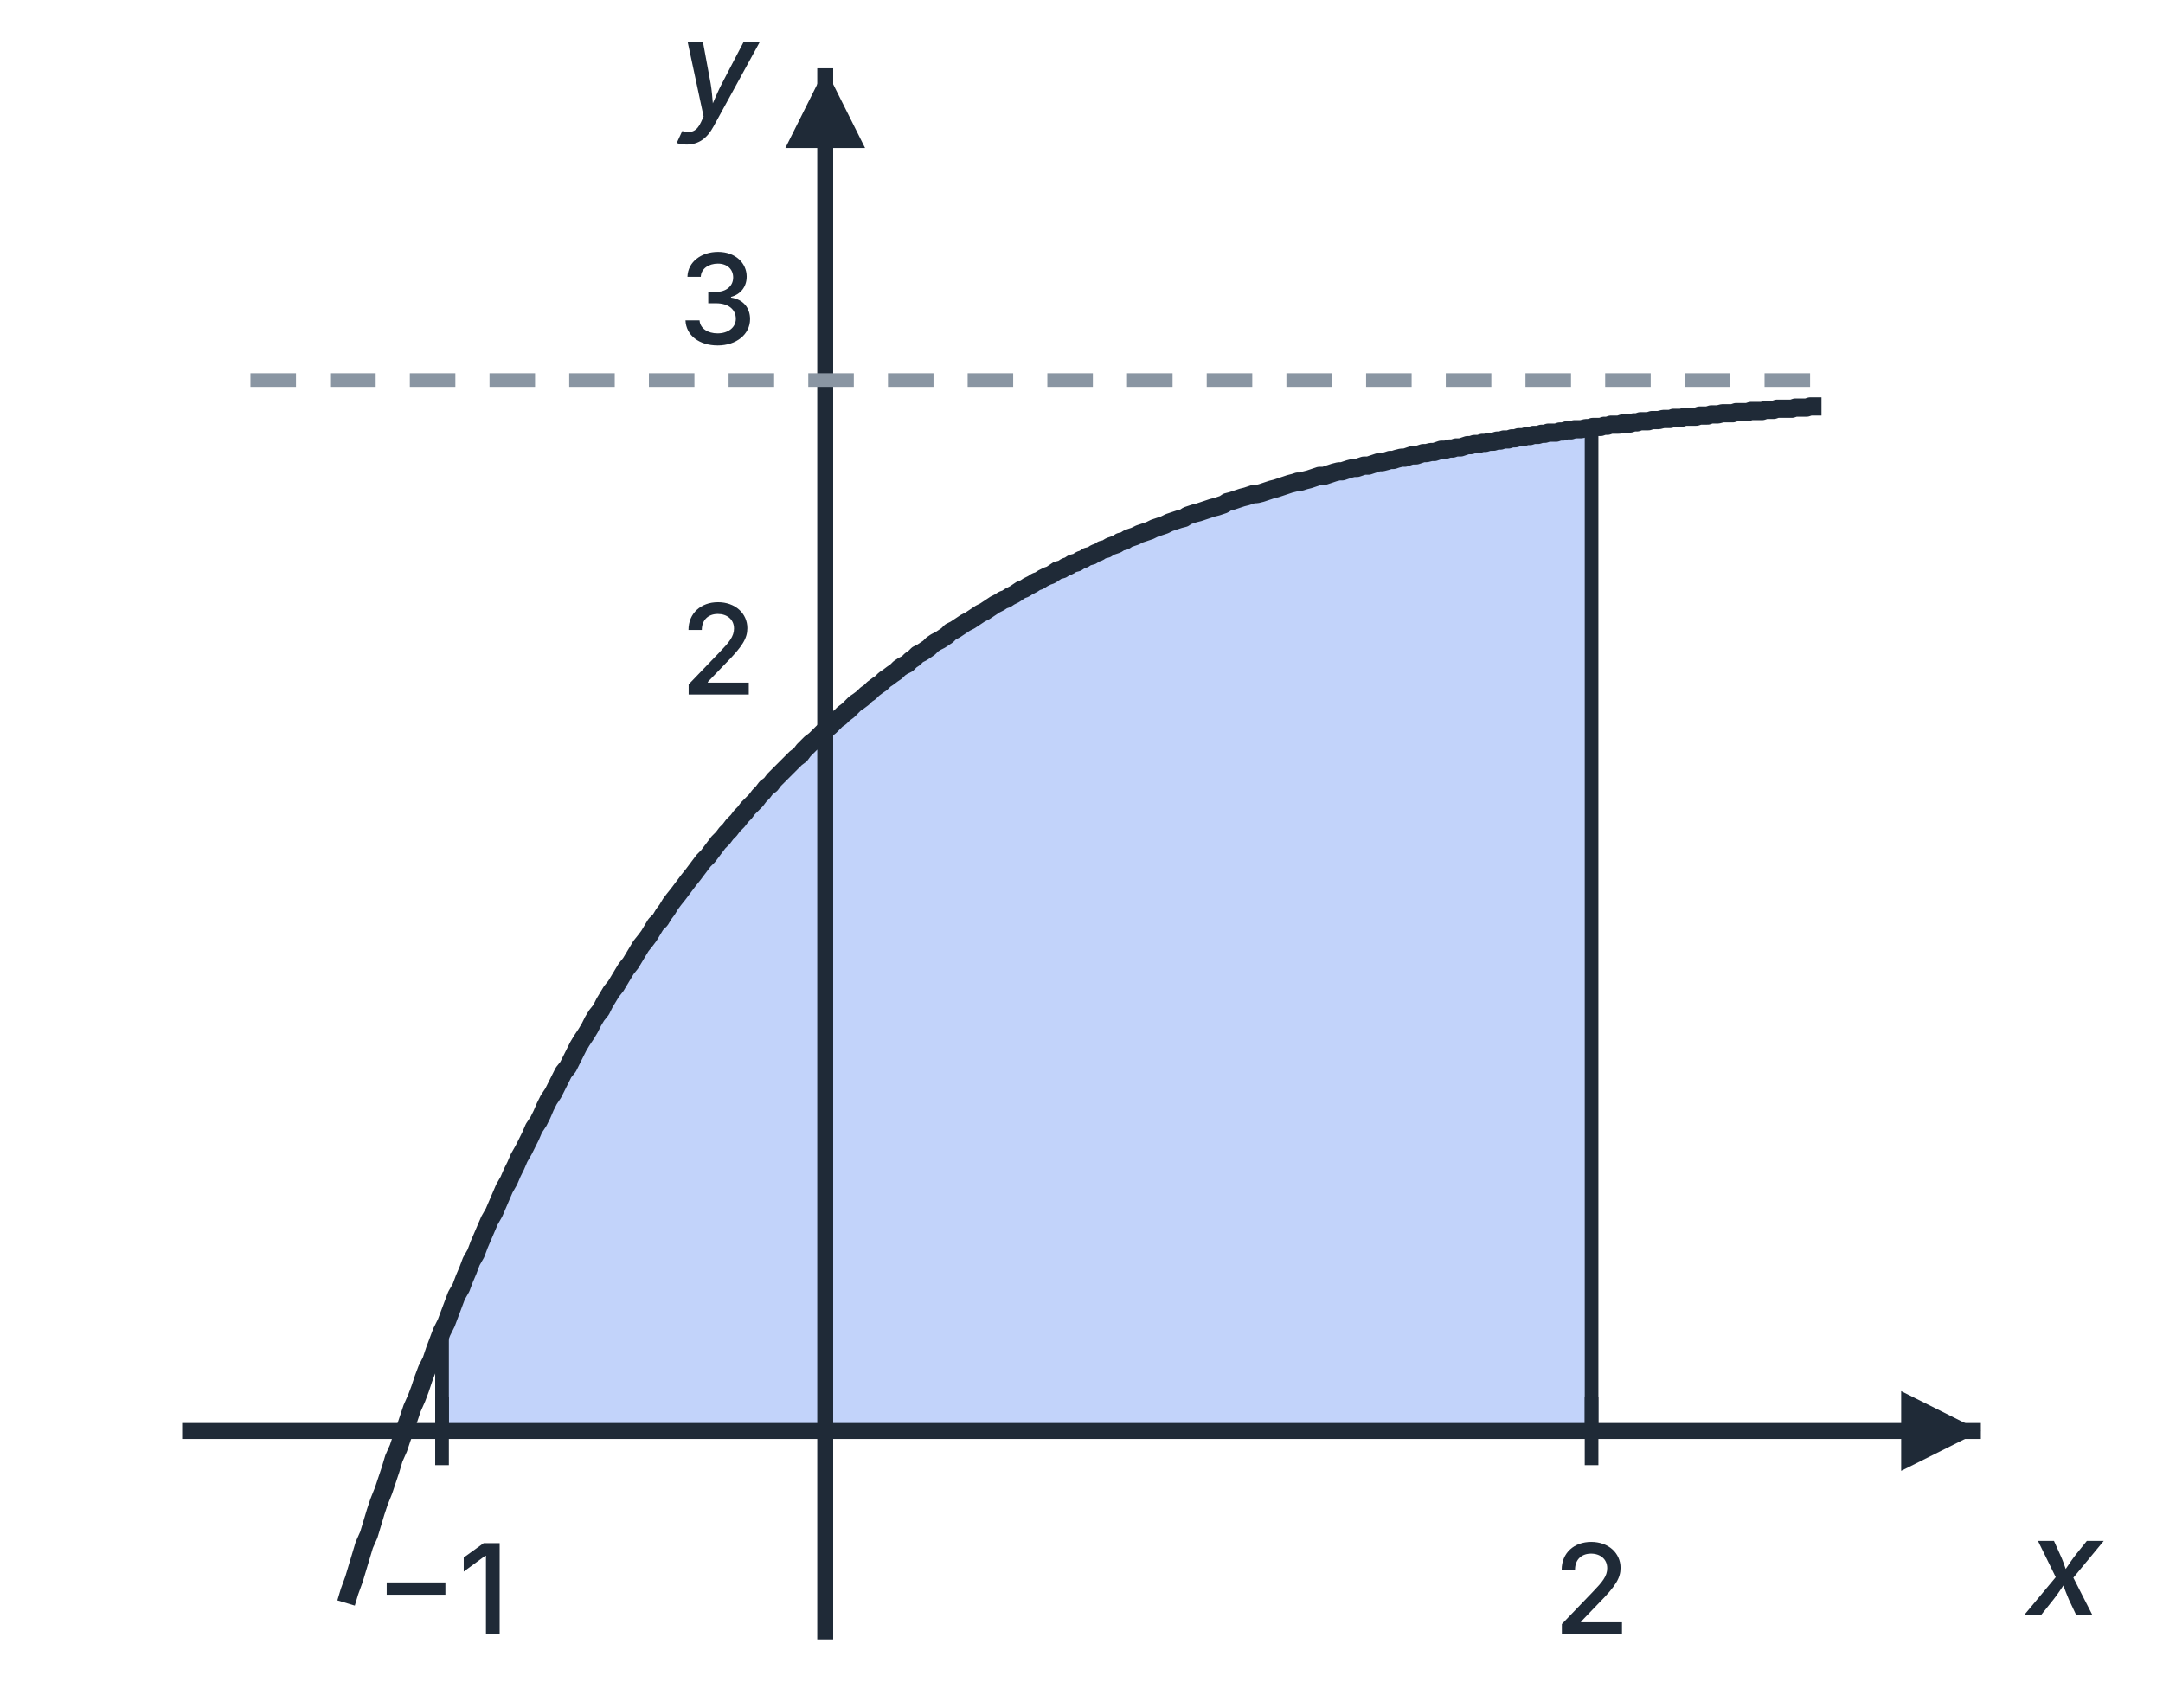
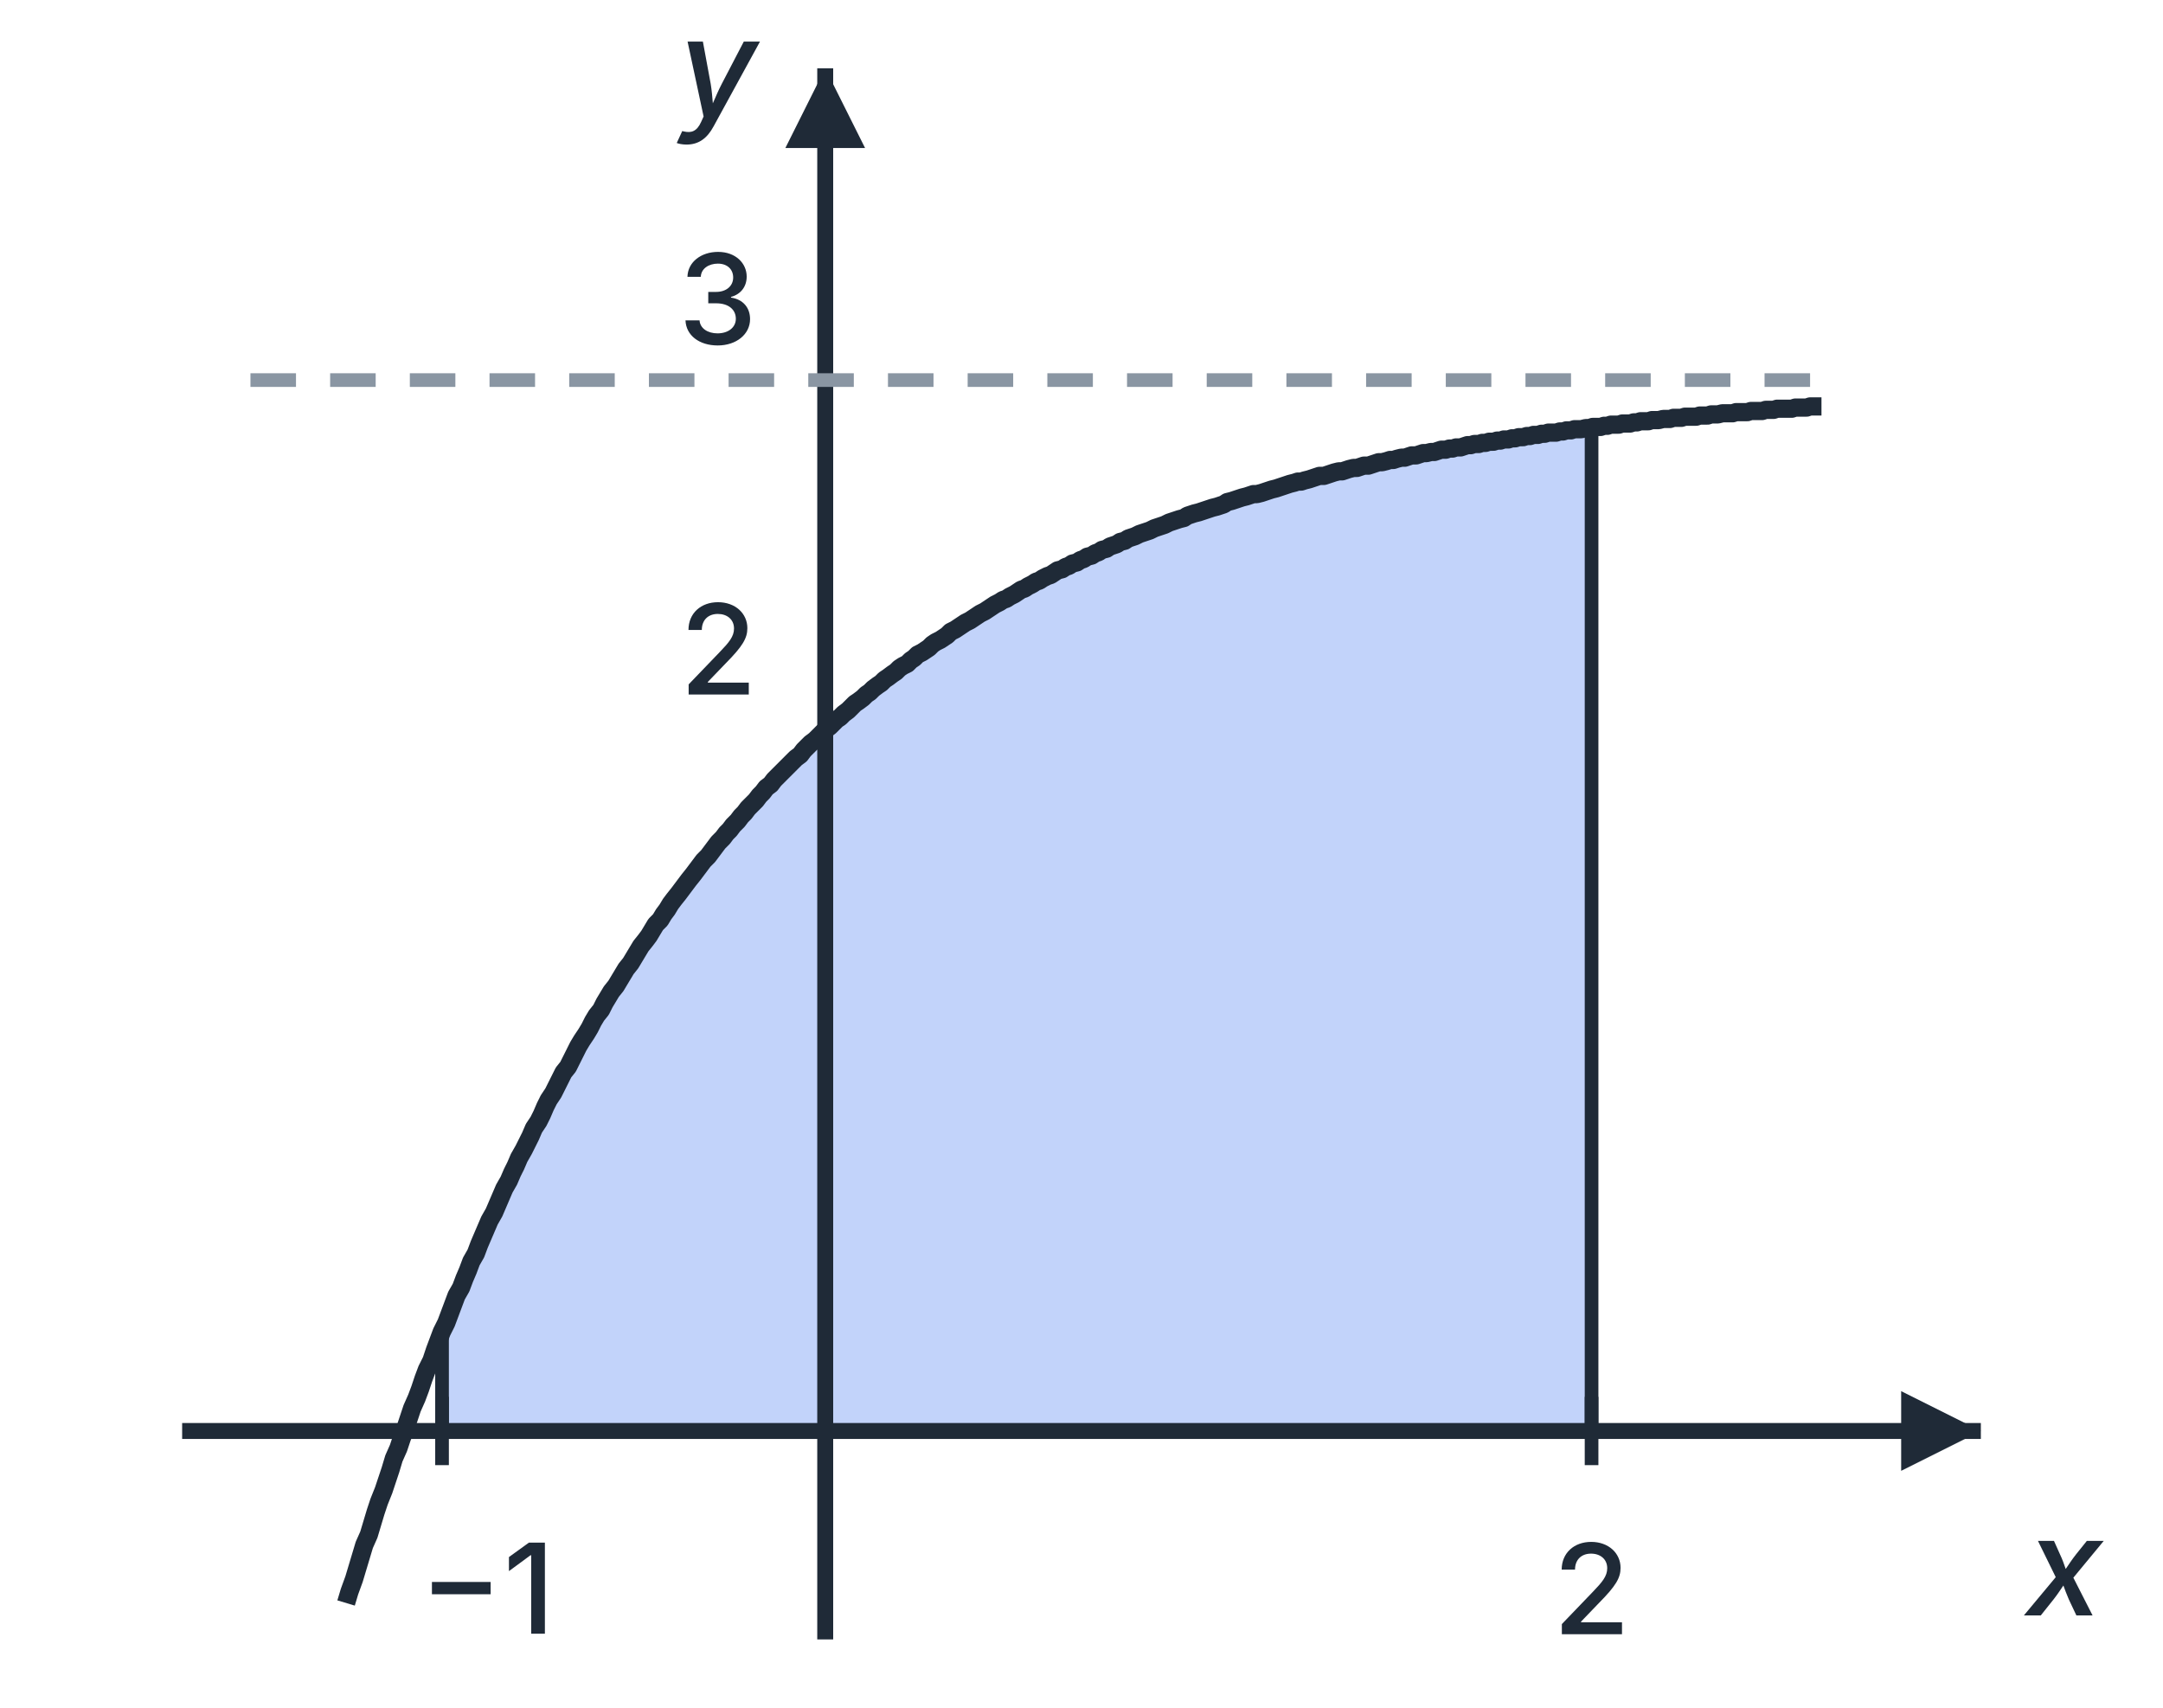
<svg xmlns="http://www.w3.org/2000/svg" viewBox="0 0 190 150" width="190" height="150" font-family="Inter, Arial, sans-serif">
  <polygon points="38.8,117.0 39.3,115.8 39.8,114.6 40.3,113.3 40.8,112.2 41.4,111.0 41.9,109.8 42.4,108.7 42.9,107.6 43.4,106.5 43.9,105.4 44.4,104.3 44.9,103.2 45.4,102.2 45.9,101.2 46.4,100.2 46.9,99.2 47.4,98.2 47.9,97.2 48.4,96.3 48.9,95.3 49.4,94.4 49.9,93.5 50.4,92.6 50.9,91.7 51.5,90.9 52.0,90.0 52.5,89.2 53.0,88.3 53.5,87.5 54.0,86.7 54.5,85.9 55.0,85.1 55.5,84.4 56.0,83.6 56.5,82.9 57.0,82.1 57.5,81.4 58.0,80.7 58.5,80.0 59.0,79.3 59.5,78.6 60.0,77.9 60.5,77.3 61.0,76.6 61.5,76.0 62.1,75.3 62.6,74.7 63.1,74.1 63.6,73.5 64.1,72.9 64.6,72.3 65.1,71.7 65.6,71.2 66.1,70.6 66.6,70.0 67.1,69.5 67.6,69.0 68.1,68.4 68.6,67.9 69.1,67.4 69.6,66.9 70.1,66.4 70.6,65.9 71.1,65.4 71.6,64.9 72.2,64.5 72.7,64.0 73.2,63.5 73.7,63.1 74.2,62.7 74.7,62.2 75.2,61.8 75.7,61.4 76.2,60.9 76.7,60.5 77.2,60.1 77.7,59.7 78.2,59.3 78.7,59.0 79.2,58.6 79.7,58.2 80.2,57.8 80.7,57.5 81.2,57.1 81.7,56.8 82.2,56.4 82.8,56.1 83.3,55.7 83.8,55.4 84.3,55.1 84.8,54.7 85.3,54.4 85.8,54.1 86.3,53.8 86.8,53.5 87.3,53.2 87.8,52.9 88.3,52.6 88.8,52.3 89.3,52.0 89.8,51.8 90.3,51.5 90.8,51.2 91.3,51.0 91.8,50.7 92.3,50.4 92.9,50.2 93.4,49.9 93.9,49.7 94.4,49.4 94.9,49.2 95.4,49.0 95.9,48.7 96.4,48.5 96.9,48.3 97.4,48.1 97.9,47.8 98.4,47.6 98.9,47.4 99.4,47.2 99.9,47.0 100.4,46.8 100.9,46.6 101.4,46.4 101.9,46.2 102.4,46.0 102.9,45.8 103.5,45.6 104.0,45.5 104.5,45.3 105.0,45.1 105.5,44.9 106.0,44.8 106.5,44.6 107.0,44.4 107.5,44.3 108.0,44.1 108.5,43.9 109.0,43.8 109.5,43.6 110.0,43.5 110.5,43.3 111.0,43.2 111.5,43.0 112.0,42.9 112.5,42.7 113.0,42.6 113.6,42.5 114.1,42.3 114.6,42.2 115.1,42.1 115.6,41.9 116.1,41.8 116.6,41.7 117.1,41.6 117.6,41.4 118.1,41.3 118.6,41.2 119.1,41.1 119.6,41.0 120.1,40.9 120.6,40.7 121.1,40.6 121.6,40.5 122.1,40.4 122.6,40.3 123.1,40.2 123.6,40.1 124.2,40.0 124.7,39.9 125.2,39.8 125.7,39.7 126.2,39.6 126.7,39.5 127.2,39.4 127.7,39.4 128.2,39.3 128.7,39.2 129.2,39.1 129.7,39.0 130.2,38.9 130.7,38.8 131.2,38.8 131.7,38.7 132.2,38.6 132.7,38.5 133.2,38.4 133.7,38.4 134.3,38.3 134.8,38.2 135.3,38.2 135.8,38.1 136.3,38.0 136.8,37.9 137.3,37.9 137.8,37.8 138.3,37.7 138.8,37.7 139.3,37.6 139.8,37.5 139.8,125.7 139.3,125.7 138.8,125.7 138.3,125.7 137.8,125.7 137.3,125.7 136.8,125.7 136.3,125.7 135.8,125.7 135.3,125.7 134.8,125.7 134.3,125.7 133.7,125.7 133.2,125.7 132.7,125.7 132.2,125.7 131.7,125.7 131.2,125.7 130.7,125.7 130.2,125.7 129.7,125.7 129.2,125.7 128.7,125.7 128.2,125.7 127.7,125.7 127.2,125.7 126.7,125.7 126.2,125.7 125.7,125.7 125.2,125.7 124.7,125.7 124.2,125.7 123.6,125.7 123.1,125.7 122.6,125.7 122.1,125.7 121.6,125.7 121.1,125.7 120.6,125.7 120.1,125.7 119.6,125.7 119.1,125.7 118.6,125.7 118.1,125.7 117.6,125.7 117.1,125.7 116.6,125.7 116.1,125.7 115.6,125.7 115.1,125.7 114.6,125.7 114.1,125.7 113.6,125.7 113.0,125.7 112.5,125.7 112.0,125.7 111.5,125.7 111.0,125.7 110.5,125.7 110.0,125.7 109.5,125.7 109.0,125.7 108.5,125.7 108.0,125.7 107.5,125.7 107.0,125.7 106.5,125.7 106.0,125.7 105.5,125.7 105.0,125.7 104.5,125.7 104.0,125.7 103.5,125.7 102.9,125.7 102.4,125.7 101.9,125.7 101.4,125.7 100.9,125.7 100.4,125.7 99.9,125.7 99.4,125.7 98.9,125.7 98.4,125.7 97.9,125.7 97.4,125.7 96.9,125.7 96.4,125.7 95.9,125.7 95.4,125.7 94.9,125.7 94.4,125.7 93.9,125.7 93.4,125.7 92.9,125.7 92.3,125.7 91.8,125.7 91.3,125.7 90.8,125.7 90.3,125.7 89.8,125.7 89.3,125.7 88.8,125.7 88.3,125.7 87.8,125.7 87.3,125.7 86.8,125.7 86.3,125.7 85.8,125.7 85.3,125.7 84.8,125.7 84.3,125.7 83.8,125.7 83.3,125.7 82.8,125.7 82.2,125.7 81.7,125.7 81.2,125.7 80.7,125.7 80.2,125.7 79.7,125.7 79.2,125.7 78.7,125.7 78.2,125.7 77.7,125.7 77.2,125.7 76.7,125.7 76.2,125.7 75.7,125.7 75.2,125.7 74.7,125.7 74.2,125.7 73.7,125.7 73.2,125.7 72.7,125.7 72.2,125.7 71.6,125.7 71.1,125.7 70.6,125.7 70.1,125.7 69.6,125.7 69.1,125.7 68.6,125.7 68.1,125.7 67.6,125.7 67.1,125.7 66.6,125.7 66.1,125.7 65.6,125.7 65.1,125.7 64.6,125.7 64.1,125.7 63.6,125.7 63.1,125.7 62.6,125.7 62.1,125.7 61.5,125.7 61.0,125.7 60.5,125.7 60.0,125.7 59.5,125.7 59.0,125.7 58.5,125.7 58.0,125.7 57.5,125.7 57.0,125.7 56.5,125.7 56.0,125.7 55.5,125.7 55.0,125.7 54.5,125.7 54.0,125.7 53.5,125.7 53.0,125.7 52.5,125.7 52.0,125.7 51.5,125.7 50.9,125.7 50.4,125.7 49.9,125.7 49.4,125.7 48.9,125.7 48.4,125.7 47.9,125.7 47.4,125.7 46.9,125.7 46.4,125.7 45.9,125.7 45.4,125.7 44.9,125.7 44.4,125.7 43.9,125.7 43.4,125.7 42.9,125.7 42.4,125.7 41.9,125.7 41.4,125.7 40.8,125.7 40.3,125.7 39.8,125.7 39.3,125.7 38.8,125.7" fill="#2563eb" fill-opacity="0.28" stroke="none" />
  <line x1="16.0" y1="125.692" x2="174.0" y2="125.692" stroke="#1f2a37" stroke-width="1.4" />
  <path d="M174.0,125.692 l-7,-3.5 v7 z" fill="#1f2a37" />
  <line x1="72.488" y1="144.0" x2="72.488" y2="6.0" stroke="#1f2a37" stroke-width="1.4" />
  <path d="M72.488,6.0 l-3.5,7 h7 z" fill="#1f2a37" />
  <text x="178.0" y="141.892" text-anchor="start" font-size="12" fill="#1f2a37" font-weight="500" font-style="italic">x</text>
  <text x="66.488" y="10.2" text-anchor="end" font-size="12" fill="#1f2a37" font-weight="500" font-style="italic">y</text>
  <line x1="22.0" y1="33.385" x2="160.0" y2="33.385" stroke="#8a96a3" stroke-width="1.2" stroke-dasharray="4 3" />
  <polyline points="30.4,140.8 30.7,139.8 31.1,138.7 31.4,137.7 31.7,136.7 32.0,135.7 32.4,134.8 32.7,133.8 33.0,132.8 33.3,131.9 33.7,130.9 34.0,130.0 34.3,129.1 34.6,128.1 35.0,127.2 35.3,126.3 35.6,125.5 35.9,124.6 36.2,123.7 36.6,122.8 36.9,122.0 37.2,121.1 37.5,120.3 37.9,119.5 38.2,118.6 38.5,117.8 38.8,117.0 39.2,116.2 39.5,115.4 39.8,114.6 40.1,113.8 40.5,113.1 40.8,112.3 41.1,111.6 41.4,110.8 41.8,110.1 42.1,109.3 42.4,108.6 42.7,107.9 43.0,107.2 43.4,106.5 43.7,105.8 44.0,105.1 44.3,104.4 44.7,103.7 45.0,103.0 45.3,102.4 45.6,101.7 46.0,101.0 46.3,100.4 46.6,99.8 46.9,99.1 47.3,98.5 47.6,97.9 47.9,97.2 48.2,96.6 48.6,96.0 48.9,95.4 49.2,94.8 49.5,94.2 49.9,93.7 50.2,93.1 50.5,92.5 50.8,91.9 51.1,91.4 51.5,90.8 51.8,90.3 52.1,89.7 52.4,89.2 52.8,88.7 53.1,88.1 53.4,87.6 53.7,87.1 54.1,86.6 54.4,86.1 54.7,85.6 55.0,85.1 55.4,84.6 55.7,84.1 56.0,83.6 56.3,83.1 56.7,82.6 57.0,82.2 57.3,81.7 57.6,81.2 58.0,80.8 58.3,80.3 58.6,79.9 58.9,79.4 59.2,79.0 59.6,78.5 59.9,78.1 60.2,77.7 60.5,77.3 60.9,76.8 61.2,76.4 61.5,76.0 61.8,75.6 62.2,75.2 62.5,74.8 62.8,74.4 63.1,74.0 63.5,73.6 63.8,73.2 64.1,72.9 64.4,72.5 64.8,72.1 65.1,71.7 65.4,71.4 65.7,71.0 66.1,70.6 66.4,70.3 66.7,69.9 67.0,69.6 67.3,69.2 67.7,68.9 68.0,68.5 68.3,68.2 68.6,67.9 69.0,67.5 69.3,67.2 69.6,66.9 69.9,66.6 70.3,66.3 70.6,65.9 70.9,65.6 71.2,65.3 71.6,65.0 71.9,64.7 72.2,64.4 72.5,64.1 72.9,63.8 73.2,63.5 73.5,63.2 73.8,63.0 74.1,62.7 74.5,62.4 74.8,62.1 75.1,61.8 75.4,61.6 75.8,61.3 76.1,61.0 76.4,60.8 76.7,60.5 77.1,60.2 77.4,60.0 77.7,59.7 78.0,59.5 78.4,59.2 78.7,59.0 79.0,58.7 79.3,58.5 79.7,58.3 80.0,58.0 80.3,57.8 80.6,57.5 81.0,57.3 81.3,57.1 81.6,56.9 81.9,56.6 82.2,56.4 82.6,56.2 82.9,56.0 83.2,55.8 83.5,55.5 83.9,55.3 84.2,55.1 84.5,54.9 84.8,54.7 85.2,54.5 85.5,54.3 85.8,54.1 86.1,53.9 86.5,53.7 86.8,53.5 87.1,53.3 87.4,53.1 87.8,52.9 88.1,52.7 88.4,52.6 88.7,52.4 89.1,52.2 89.4,52.0 89.7,51.8 90.0,51.7 90.3,51.5 90.7,51.3 91.0,51.1 91.3,51.0 91.6,50.8 92.0,50.6 92.3,50.5 92.6,50.3 92.9,50.1 93.3,50.0 93.6,49.8 93.9,49.7 94.2,49.5 94.6,49.4 94.9,49.2 95.2,49.1 95.5,48.9 95.9,48.8 96.2,48.6 96.5,48.5 96.8,48.3 97.2,48.2 97.5,48.0 97.8,47.9 98.1,47.8 98.4,47.6 98.8,47.5 99.1,47.3 99.4,47.2 99.7,47.1 100.1,46.9 100.4,46.8 100.7,46.7 101.0,46.6 101.4,46.4 101.7,46.3 102.0,46.2 102.3,46.1 102.7,45.9 103.0,45.8 103.3,45.7 103.6,45.6 104.0,45.5 104.3,45.3 104.6,45.2 104.9,45.1 105.3,45.0 105.6,44.9 105.9,44.8 106.2,44.7 106.5,44.6 106.9,44.5 107.2,44.4 107.5,44.3 107.8,44.1 108.2,44.0 108.5,43.9 108.8,43.8 109.1,43.7 109.5,43.6 109.8,43.5 110.1,43.4 110.4,43.4 110.8,43.3 111.1,43.2 111.4,43.1 111.7,43.0 112.1,42.9 112.4,42.8 112.7,42.7 113.0,42.6 113.3,42.5 113.7,42.4 114.0,42.3 114.3,42.3 114.6,42.2 115.0,42.1 115.3,42.0 115.6,41.9 115.9,41.8 116.3,41.8 116.6,41.7 116.9,41.6 117.2,41.5 117.6,41.4 117.9,41.4 118.2,41.3 118.5,41.2 118.9,41.1 119.2,41.1 119.5,41.0 119.8,40.9 120.2,40.9 120.5,40.8 120.8,40.7 121.1,40.6 121.4,40.6 121.8,40.5 122.1,40.4 122.4,40.4 122.7,40.3 123.1,40.2 123.4,40.2 123.7,40.1 124.0,40.0 124.4,40.0 124.7,39.9 125.0,39.8 125.3,39.8 125.7,39.7 126.0,39.7 126.3,39.6 126.6,39.5 127.0,39.5 127.3,39.4 127.6,39.4 127.9,39.3 128.3,39.3 128.6,39.2 128.9,39.1 129.2,39.1 129.5,39.0 129.9,39.0 130.2,38.9 130.5,38.9 130.8,38.8 131.2,38.8 131.5,38.7 131.8,38.7 132.1,38.6 132.5,38.6 132.8,38.5 133.1,38.5 133.4,38.4 133.8,38.4 134.1,38.3 134.4,38.3 134.7,38.2 135.1,38.2 135.4,38.1 135.7,38.1 136.0,38.0 136.4,38.0 136.7,38.0 137.0,37.9 137.3,37.9 137.6,37.8 138.0,37.8 138.3,37.7 138.6,37.7 138.9,37.7 139.3,37.6 139.6,37.6 139.9,37.5 140.2,37.5 140.6,37.5 140.9,37.4 141.2,37.4 141.5,37.3 141.9,37.3 142.2,37.3 142.5,37.2 142.8,37.2 143.2,37.2 143.5,37.1 143.8,37.1 144.1,37.0 144.4,37.0 144.8,37.0 145.1,36.9 145.4,36.9 145.7,36.9 146.1,36.8 146.4,36.8 146.7,36.8 147.0,36.7 147.4,36.7 147.7,36.7 148.0,36.6 148.3,36.6 148.7,36.6 149.0,36.6 149.3,36.5 149.6,36.5 150.0,36.5 150.3,36.4 150.6,36.4 150.9,36.4 151.3,36.3 151.6,36.3 151.9,36.3 152.2,36.3 152.5,36.2 152.9,36.2 153.2,36.2 153.5,36.2 153.8,36.1 154.2,36.1 154.5,36.1 154.8,36.1 155.1,36.0 155.5,36.0 155.8,36.0 156.1,35.9 156.4,35.9 156.8,35.9 157.1,35.9 157.4,35.9 157.7,35.8 158.1,35.8 158.4,35.8 158.7,35.8 159.0,35.7 159.4,35.7 159.7,35.7 160.0,35.7" fill="none" stroke="#1f2a37" stroke-width="1.6" stroke-linejoin="round" />
  <line x1="38.829" y1="125.692" x2="38.829" y2="117.024" stroke="#1f2a37" stroke-width="1.2" stroke-dasharray="" />
  <line x1="139.805" y1="125.692" x2="139.805" y2="37.549" stroke="#1f2a37" stroke-width="1.2" stroke-dasharray="" />
  <line x1="38.829" y1="122.692" x2="38.829" y2="128.692" stroke="#1f2a37" stroke-width="1.2" />
-   <text x="38.829" y="143.542" text-anchor="middle" font-size="11" fill="#1f2a37" font-weight="500">−1</text>
  <line x1="139.805" y1="122.692" x2="139.805" y2="128.692" stroke="#1f2a37" stroke-width="1.2" />
+   <text x="42.8" y="143.5" text-anchor="middle" font-size="11" fill="#1f2a37" font-weight="500">−1</text>
  <text x="139.805" y="143.542" text-anchor="middle" font-size="11" fill="#1f2a37" font-weight="500">2</text>
  <text x="66.488" y="30.235" text-anchor="end" font-size="11" fill="#1f2a37" font-weight="500">3</text>
  <text x="66.488" y="61.004" text-anchor="end" font-size="11" fill="#1f2a37" font-weight="500">2</text>
</svg>
